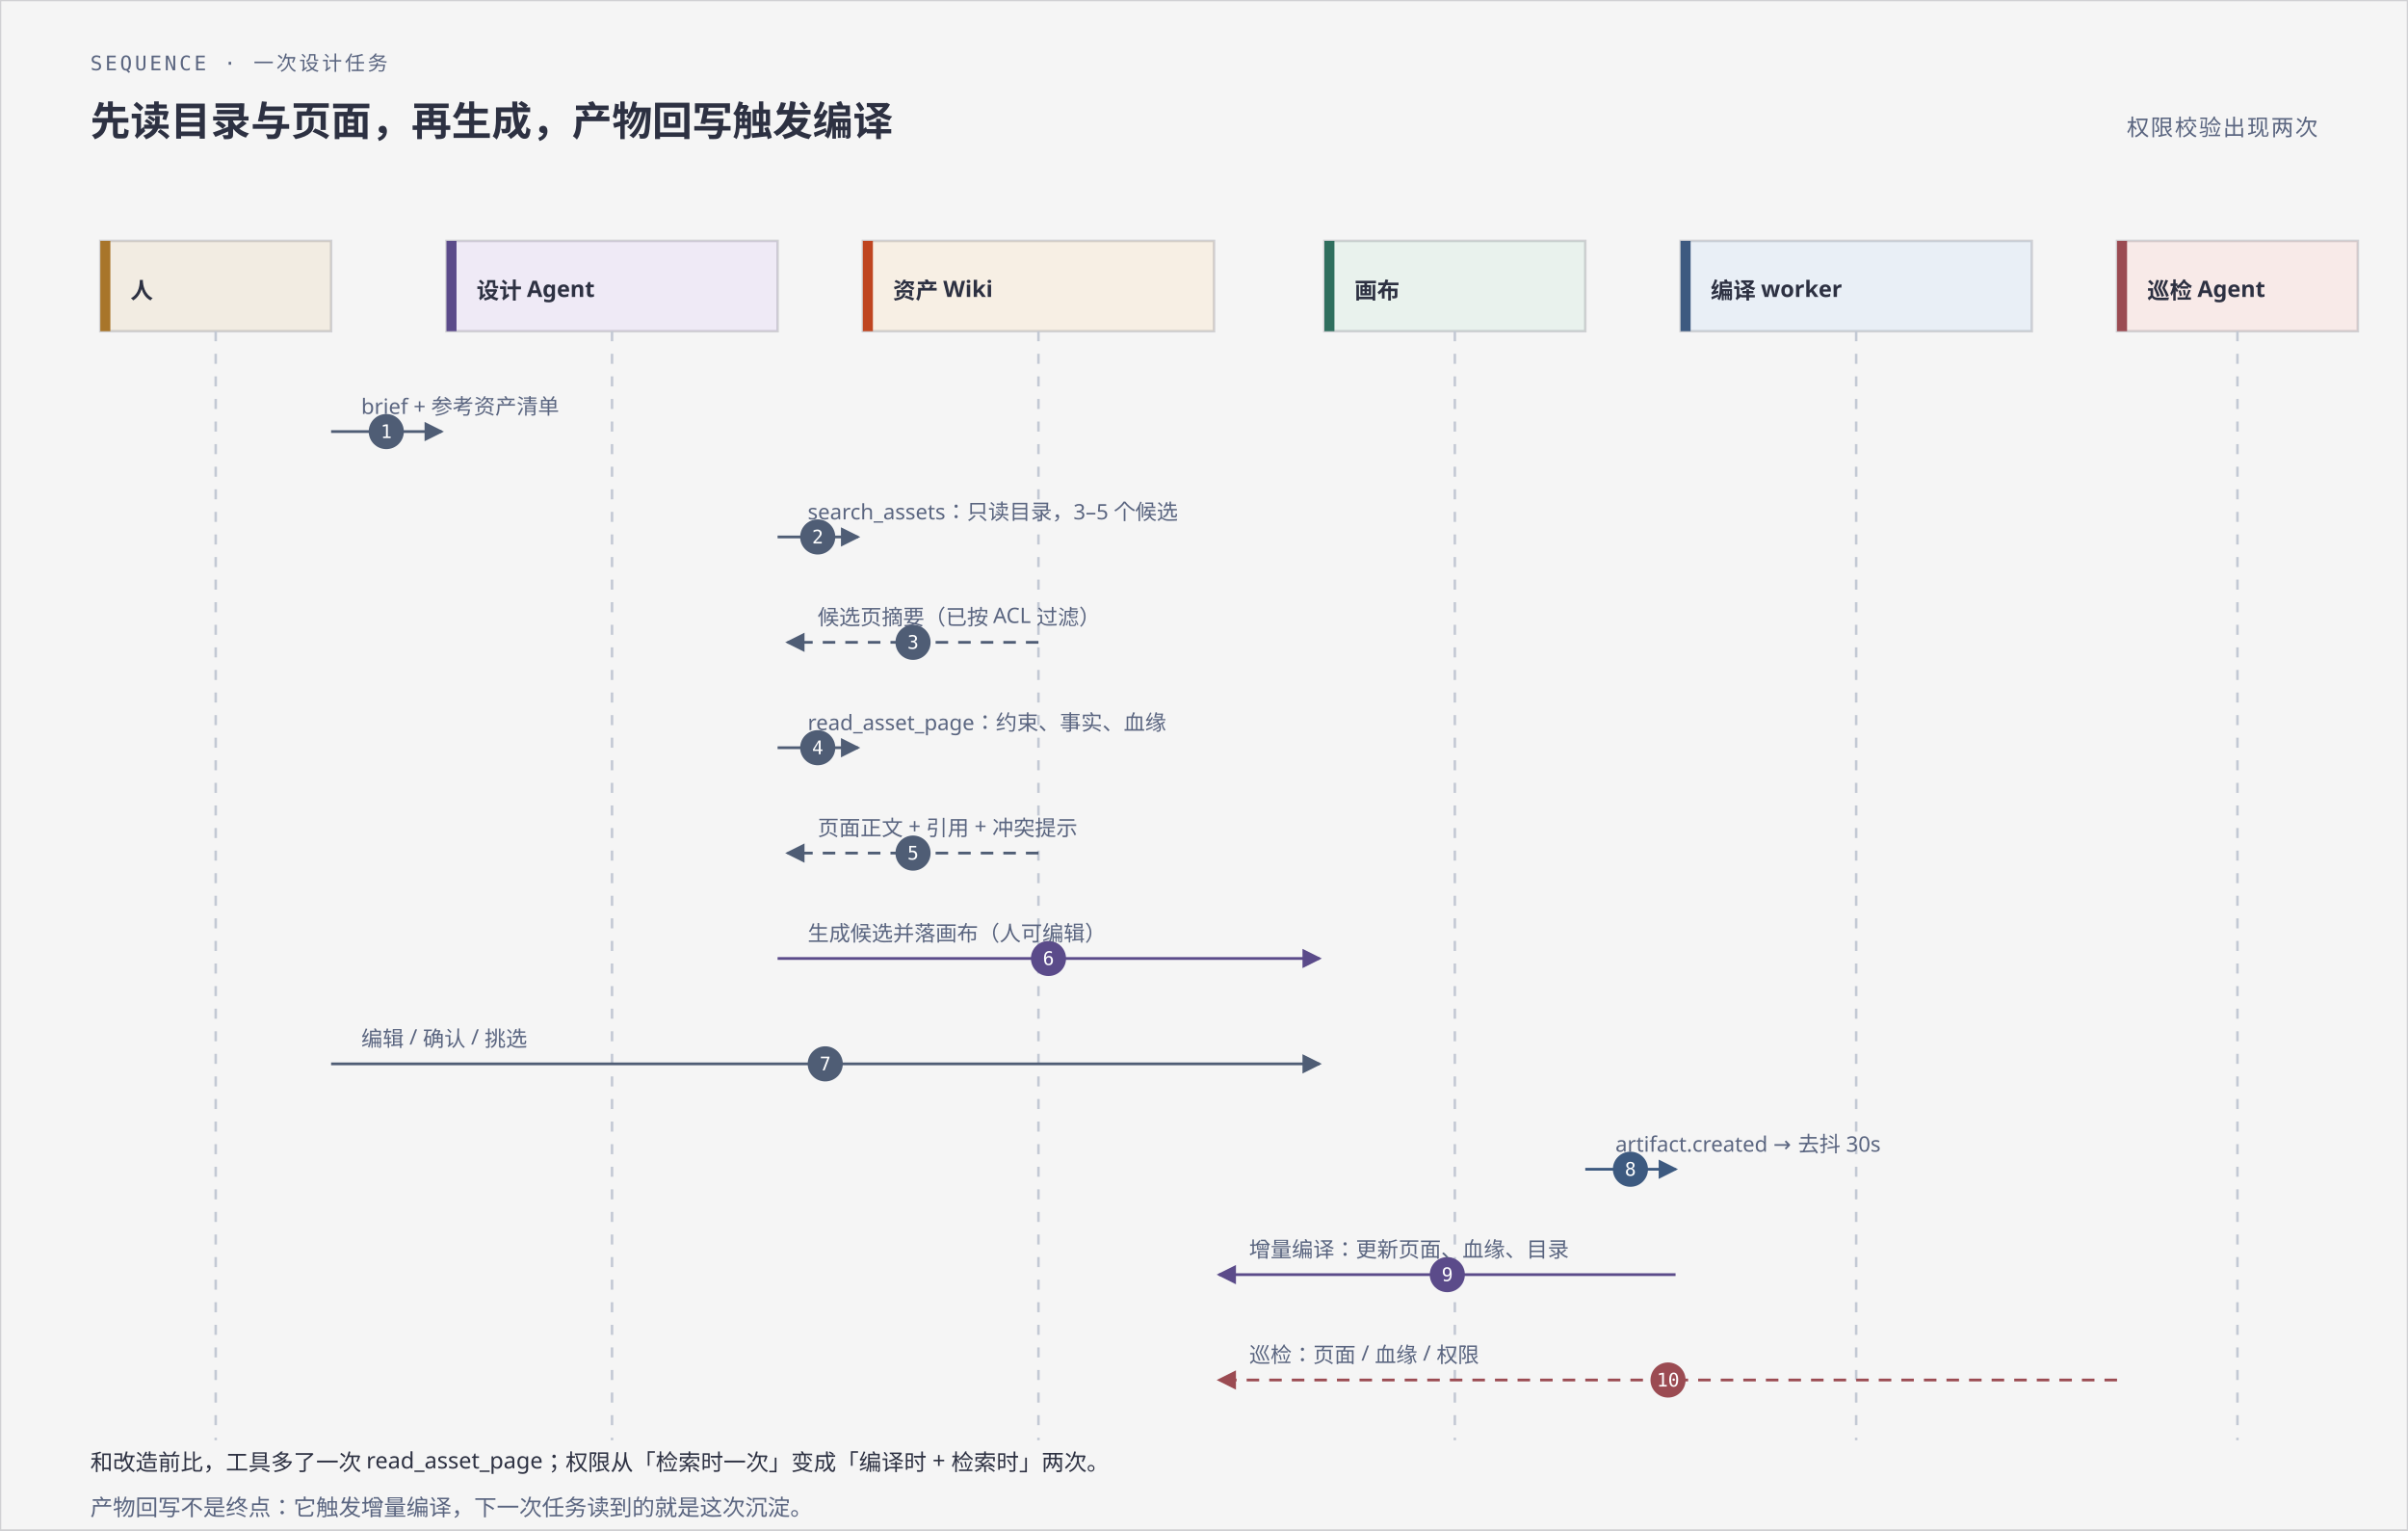
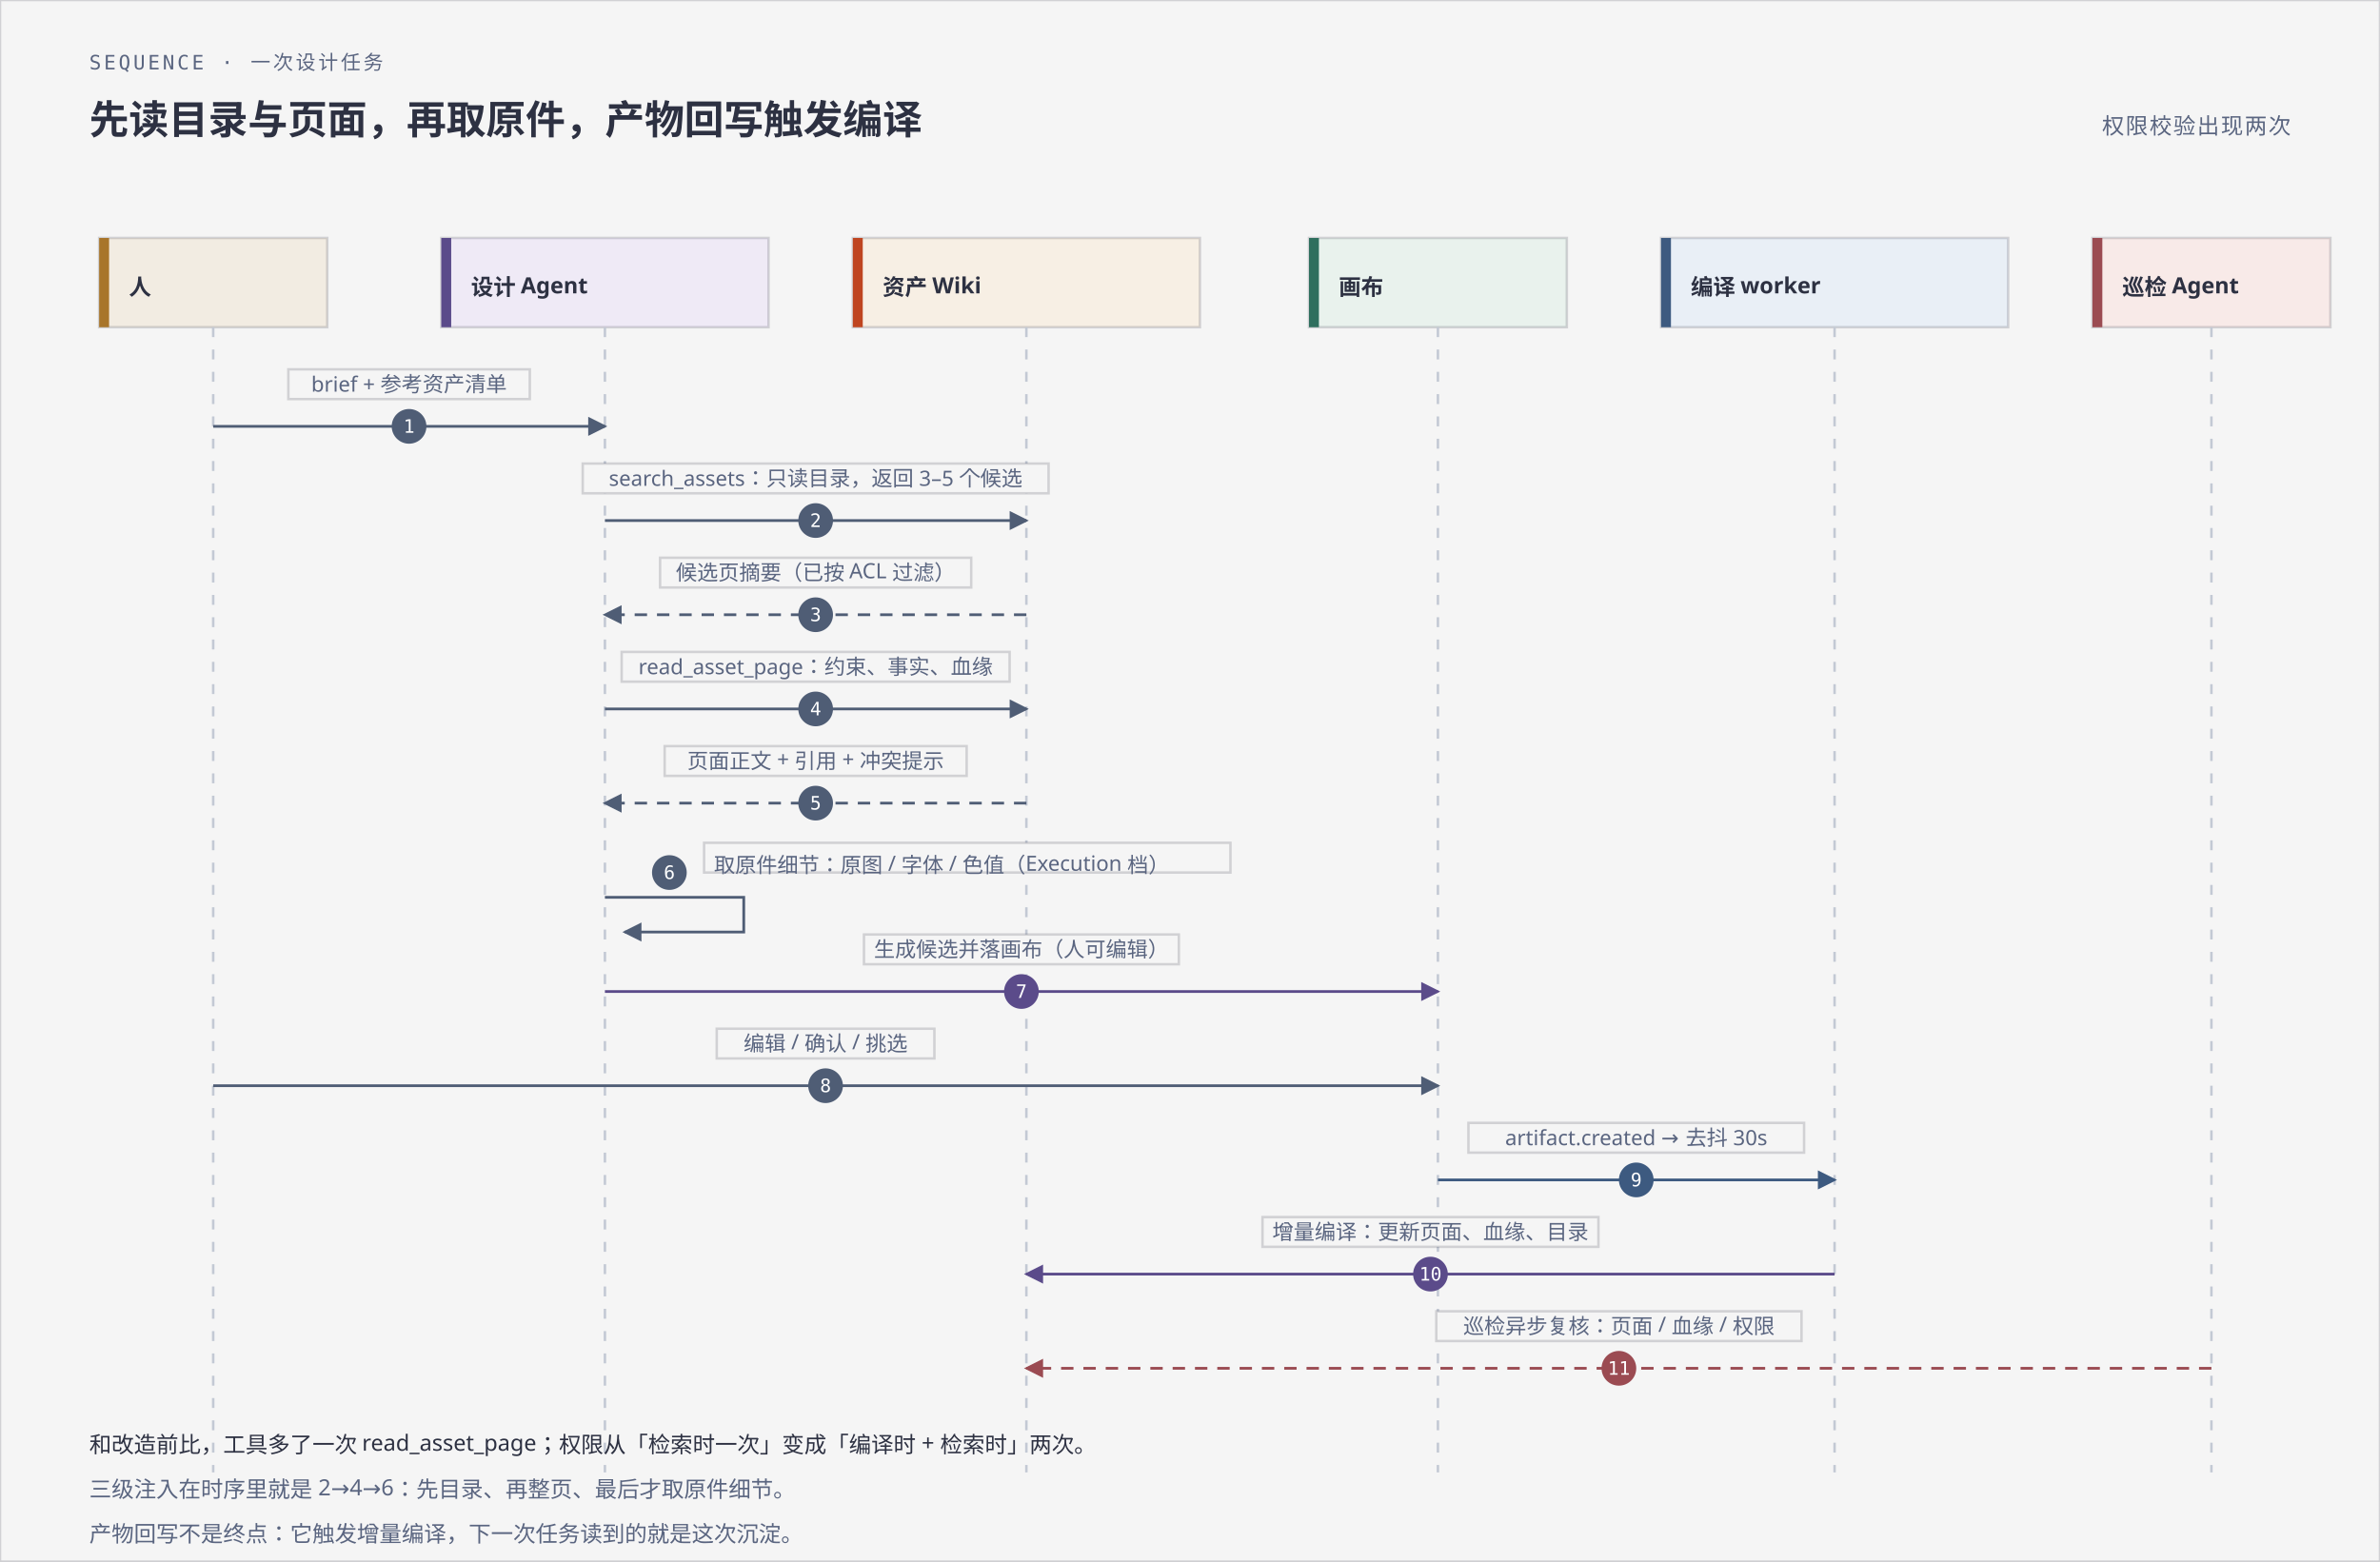
- <svg xmlns="http://www.w3.org/2000/svg" viewBox="0 0 960 610" role="img" aria-labelledby="ct cd">
-   <rect x="0" y="0" width="960" height="610" fill="#f5f5f5" stroke="rgba(45,49,66,0.18)" stroke-width="1" />
+ <svg xmlns="http://www.w3.org/2000/svg" viewBox="0 0 960 630" role="img" aria-labelledby="ct cd">
+   <rect x="0" y="0" width="960" height="630" fill="#f5f5f5" stroke="rgba(45,49,66,0.18)" stroke-width="1" />
  <text x="36" y="28" font-family="'Geist Mono','SF Mono',ui-monospace,monospace" font-size="8" fill="#5a6580" letter-spacing="1.1">SEQUENCE · 一次设计任务</text>
-   <text x="36" y="54" font-family="'Geist','PingFang SC','Noto Sans SC',system-ui,sans-serif" font-size="16" fill="#2d3142" font-weight="600">先读目录与页面，再生成，产物回写触发编译</text>
+   <text x="36" y="54" font-family="'Geist','PingFang SC','Noto Sans SC',system-ui,sans-serif" font-size="16" fill="#2d3142" font-weight="600">先读目录与页面，再取原件，产物回写触发编译</text>
  <text x="924" y="54" font-family="'Geist Mono','SF Mono',ui-monospace,monospace" font-size="9" fill="#5a6580" text-anchor="end" letter-spacing="0.6">权限校验出现两次</text>
  <rect x="40.0" y="96" width="92" height="36" fill="#f2ece2" stroke="rgba(45,49,66,0.18)" stroke-width="1" />
  <rect x="40.0" y="96" width="4" height="36" fill="#a8752a" />
  <text x="52.0" y="119" font-family="'Geist','PingFang SC','Noto Sans SC',system-ui,sans-serif" font-size="9" fill="#2d3142" font-weight="600">人</text>
-   <line x1="86" y1="132" x2="86" y2="574" stroke="#c3c9d4" stroke-dasharray="4 5" />
+   <line x1="86" y1="132" x2="86" y2="594" stroke="#c3c9d4" stroke-dasharray="4 5" />
  <rect x="178.0" y="96" width="132" height="36" fill="#efeaf6" stroke="rgba(45,49,66,0.18)" stroke-width="1" />
  <rect x="178.0" y="96" width="4" height="36" fill="#5b4b8a" />
  <text x="190.0" y="119" font-family="'Geist','PingFang SC','Noto Sans SC',system-ui,sans-serif" font-size="9" fill="#2d3142" font-weight="600">设计 Agent</text>
-   <line x1="244" y1="132" x2="244" y2="574" stroke="#c3c9d4" stroke-dasharray="4 5" />
+   <line x1="244" y1="132" x2="244" y2="594" stroke="#c3c9d4" stroke-dasharray="4 5" />
  <rect x="344.0" y="96" width="140" height="36" fill="#f7efe4" stroke="rgba(45,49,66,0.18)" stroke-width="1" />
  <rect x="344.0" y="96" width="4" height="36" fill="#bf4520" />
  <text x="356.0" y="119" font-family="'Geist','PingFang SC','Noto Sans SC',system-ui,sans-serif" font-size="9" fill="#2d3142" font-weight="600">资产 Wiki</text>
-   <line x1="414" y1="132" x2="414" y2="574" stroke="#c3c9d4" stroke-dasharray="4 5" />
+   <line x1="414" y1="132" x2="414" y2="594" stroke="#c3c9d4" stroke-dasharray="4 5" />
  <rect x="528.0" y="96" width="104" height="36" fill="#e9f2ed" stroke="rgba(45,49,66,0.18)" stroke-width="1" />
  <rect x="528.0" y="96" width="4" height="36" fill="#2f6f5e" />
  <text x="540.0" y="119" font-family="'Geist','PingFang SC','Noto Sans SC',system-ui,sans-serif" font-size="9" fill="#2d3142" font-weight="600">画布</text>
-   <line x1="580" y1="132" x2="580" y2="574" stroke="#c3c9d4" stroke-dasharray="4 5" />
+   <line x1="580" y1="132" x2="580" y2="594" stroke="#c3c9d4" stroke-dasharray="4 5" />
  <rect x="670.0" y="96" width="140" height="36" fill="#e9eff6" stroke="rgba(45,49,66,0.18)" stroke-width="1" />
  <rect x="670.0" y="96" width="4" height="36" fill="#3d5a80" />
  <text x="682.0" y="119" font-family="'Geist','PingFang SC','Noto Sans SC',system-ui,sans-serif" font-size="9" fill="#2d3142" font-weight="600">编译 worker</text>
-   <line x1="740" y1="132" x2="740" y2="574" stroke="#c3c9d4" stroke-dasharray="4 5" />
+   <line x1="740" y1="132" x2="740" y2="594" stroke="#c3c9d4" stroke-dasharray="4 5" />
  <rect x="844.0" y="96" width="96" height="36" fill="#f8eae8" stroke="rgba(45,49,66,0.18)" stroke-width="1" />
  <rect x="844.0" y="96" width="4" height="36" fill="#9b4b52" />
  <text x="856.0" y="119" font-family="'Geist','PingFang SC','Noto Sans SC',system-ui,sans-serif" font-size="9" fill="#2d3142" font-weight="600">巡检 Agent</text>
-   <line x1="892" y1="132" x2="892" y2="574" stroke="#c3c9d4" stroke-dasharray="4 5" />
-   <line x1="132" y1="172" x2="176" y2="172" stroke="#4f5d75" stroke-width="1.1" marker-end="url(#ar)" />
-   <circle cx="154.0" cy="172" r="7" fill="#4f5d75" />
-   <text x="154.0" y="174.6" font-family="'Geist Mono','SF Mono',ui-monospace,monospace" font-size="7.5" fill="#ffffff" text-anchor="middle">1</text>
-   <text x="144" y="165" font-family="'Geist','PingFang SC','Noto Sans SC',system-ui,sans-serif" font-size="8.5" fill="#5a6580">brief + 参考资产清单</text>
-   <line x1="310" y1="214" x2="342" y2="214" stroke="#4f5d75" stroke-width="1.1" marker-end="url(#ar)" />
-   <circle cx="326.0" cy="214" r="7" fill="#4f5d75" />
-   <text x="326.0" y="216.6" font-family="'Geist Mono','SF Mono',ui-monospace,monospace" font-size="7.5" fill="#ffffff" text-anchor="middle">2</text>
-   <text x="322" y="207" font-family="'Geist','PingFang SC','Noto Sans SC',system-ui,sans-serif" font-size="8.5" fill="#5a6580">search_assets：只读目录，3–5 个候选</text>
-   <line x1="414" y1="256" x2="314" y2="256" stroke="#4f5d75" stroke-width="1.1" stroke-dasharray="5 4" marker-end="url(#ar)" />
-   <circle cx="364.0" cy="256" r="7" fill="#4f5d75" />
-   <text x="364.0" y="258.6" font-family="'Geist Mono','SF Mono',ui-monospace,monospace" font-size="7.5" fill="#ffffff" text-anchor="middle">3</text>
-   <text x="326" y="249" font-family="'Geist','PingFang SC','Noto Sans SC',system-ui,sans-serif" font-size="8.5" fill="#5a6580">候选页摘要（已按 ACL 过滤）</text>
-   <line x1="310" y1="298" x2="342" y2="298" stroke="#4f5d75" stroke-width="1.1" marker-end="url(#ar)" />
-   <circle cx="326.0" cy="298" r="7" fill="#4f5d75" />
-   <text x="326.0" y="300.6" font-family="'Geist Mono','SF Mono',ui-monospace,monospace" font-size="7.5" fill="#ffffff" text-anchor="middle">4</text>
-   <text x="322" y="291" font-family="'Geist','PingFang SC','Noto Sans SC',system-ui,sans-serif" font-size="8.5" fill="#5a6580">read_asset_page：约束、事实、血缘</text>
-   <line x1="414" y1="340" x2="314" y2="340" stroke="#4f5d75" stroke-width="1.1" stroke-dasharray="5 4" marker-end="url(#ar)" />
-   <circle cx="364.0" cy="340" r="7" fill="#4f5d75" />
-   <text x="364.0" y="342.6" font-family="'Geist Mono','SF Mono',ui-monospace,monospace" font-size="7.5" fill="#ffffff" text-anchor="middle">5</text>
-   <text x="326" y="333" font-family="'Geist','PingFang SC','Noto Sans SC',system-ui,sans-serif" font-size="8.5" fill="#5a6580">页面正文 + 引用 + 冲突提示</text>
-   <line x1="310" y1="382" x2="526" y2="382" stroke="#5b4b8a" stroke-width="1.1" marker-end="url(#apu)" />
-   <circle cx="418.0" cy="382" r="7" fill="#5b4b8a" />
-   <text x="418.0" y="384.6" font-family="'Geist Mono','SF Mono',ui-monospace,monospace" font-size="7.5" fill="#ffffff" text-anchor="middle">6</text>
-   <text x="322" y="375" font-family="'Geist','PingFang SC','Noto Sans SC',system-ui,sans-serif" font-size="8.5" fill="#5a6580">生成候选并落画布（人可编辑）</text>
-   <line x1="132" y1="424" x2="526" y2="424" stroke="#4f5d75" stroke-width="1.1" marker-end="url(#ar)" />
-   <circle cx="329.0" cy="424" r="7" fill="#4f5d75" />
-   <text x="329.0" y="426.6" font-family="'Geist Mono','SF Mono',ui-monospace,monospace" font-size="7.5" fill="#ffffff" text-anchor="middle">7</text>
-   <text x="144" y="417" font-family="'Geist','PingFang SC','Noto Sans SC',system-ui,sans-serif" font-size="8.5" fill="#5a6580">编辑 / 确认 / 挑选</text>
-   <line x1="632" y1="466" x2="668" y2="466" stroke="#3d5a80" stroke-width="1.1" marker-end="url(#abl)" />
-   <circle cx="650.0" cy="466" r="7" fill="#3d5a80" />
-   <text x="650.0" y="468.6" font-family="'Geist Mono','SF Mono',ui-monospace,monospace" font-size="7.5" fill="#ffffff" text-anchor="middle">8</text>
-   <text x="644" y="459" font-family="'Geist','PingFang SC','Noto Sans SC',system-ui,sans-serif" font-size="8.5" fill="#5a6580">artifact.created → 去抖 30s</text>
-   <line x1="668" y1="508" x2="486" y2="508" stroke="#5b4b8a" stroke-width="1.1" marker-end="url(#apu)" />
-   <circle cx="577.0" cy="508" r="7" fill="#5b4b8a" />
-   <text x="577.0" y="510.6" font-family="'Geist Mono','SF Mono',ui-monospace,monospace" font-size="7.5" fill="#ffffff" text-anchor="middle">9</text>
-   <text x="498" y="501" font-family="'Geist','PingFang SC','Noto Sans SC',system-ui,sans-serif" font-size="8.5" fill="#5a6580">增量编译：更新页面、血缘、目录</text>
-   <line x1="844" y1="550" x2="486" y2="550" stroke="#9b4b52" stroke-width="1.1" stroke-dasharray="5 4" marker-end="url(#apl)" />
-   <circle cx="665.0" cy="550" r="7" fill="#9b4b52" />
-   <text x="665.0" y="552.6" font-family="'Geist Mono','SF Mono',ui-monospace,monospace" font-size="7.5" fill="#ffffff" text-anchor="middle">10</text>
-   <text x="498" y="543" font-family="'Geist','PingFang SC','Noto Sans SC',system-ui,sans-serif" font-size="8.5" fill="#5a6580">巡检：页面 / 血缘 / 权限</text>
+   <line x1="892" y1="132" x2="892" y2="594" stroke="#c3c9d4" stroke-dasharray="4 5" />
+   <rect x="116.3" y="149" width="97.4" height="12" fill="#f5f5f5" stroke="rgba(45,49,66,0.18)" stroke-width="1" />
+   <line x1="86" y1="172" x2="244" y2="172" stroke="#4f5d75" stroke-width="1.1" marker-end="url(#ar)" />
+   <circle cx="165.0" cy="172" r="7" fill="#4f5d75" />
+   <text x="165.0" y="174.6" font-family="'Geist Mono','SF Mono',ui-monospace,monospace" font-size="7.5" fill="#ffffff" text-anchor="middle">1</text>
+   <text x="165.0" y="158" font-family="'Geist','PingFang SC','Noto Sans SC',system-ui,sans-serif" font-size="8.5" fill="#5a6580" text-anchor="middle">brief + 参考资产清单</text>
+   <rect x="235.05" y="187" width="187.9" height="12" fill="#f5f5f5" stroke="rgba(45,49,66,0.18)" stroke-width="1" />
+   <line x1="244" y1="210" x2="414" y2="210" stroke="#4f5d75" stroke-width="1.1" marker-end="url(#ar)" />
+   <circle cx="329.0" cy="210" r="7" fill="#4f5d75" />
+   <text x="329.0" y="212.6" font-family="'Geist Mono','SF Mono',ui-monospace,monospace" font-size="7.5" fill="#ffffff" text-anchor="middle">2</text>
+   <text x="329.0" y="196" font-family="'Geist','PingFang SC','Noto Sans SC',system-ui,sans-serif" font-size="8.5" fill="#5a6580" text-anchor="middle">search_assets：只读目录，返回 3–5 个候选</text>
+   <rect x="266.25" y="225" width="125.5" height="12" fill="#f5f5f5" stroke="rgba(45,49,66,0.18)" stroke-width="1" />
+   <line x1="414" y1="248" x2="244" y2="248" stroke="#4f5d75" stroke-width="1.1" stroke-dasharray="5 4" marker-end="url(#ar)" />
+   <circle cx="329.0" cy="248" r="7" fill="#4f5d75" />
+   <text x="329.0" y="250.6" font-family="'Geist Mono','SF Mono',ui-monospace,monospace" font-size="7.5" fill="#ffffff" text-anchor="middle">3</text>
+   <text x="329.0" y="234" font-family="'Geist','PingFang SC','Noto Sans SC',system-ui,sans-serif" font-size="8.5" fill="#5a6580" text-anchor="middle">候选页摘要（已按 ACL 过滤）</text>
+   <rect x="250.75" y="263" width="156.5" height="12" fill="#f5f5f5" stroke="rgba(45,49,66,0.18)" stroke-width="1" />
+   <line x1="244" y1="286" x2="414" y2="286" stroke="#4f5d75" stroke-width="1.1" marker-end="url(#ar)" />
+   <circle cx="329.0" cy="286" r="7" fill="#4f5d75" />
+   <text x="329.0" y="288.6" font-family="'Geist Mono','SF Mono',ui-monospace,monospace" font-size="7.5" fill="#ffffff" text-anchor="middle">4</text>
+   <text x="329.0" y="272" font-family="'Geist','PingFang SC','Noto Sans SC',system-ui,sans-serif" font-size="8.5" fill="#5a6580" text-anchor="middle">read_asset_page：约束、事实、血缘</text>
+   <rect x="268.1" y="301" width="121.8" height="12" fill="#f5f5f5" stroke="rgba(45,49,66,0.18)" stroke-width="1" />
+   <line x1="414" y1="324" x2="244" y2="324" stroke="#4f5d75" stroke-width="1.1" stroke-dasharray="5 4" marker-end="url(#ar)" />
+   <circle cx="329.0" cy="324" r="7" fill="#4f5d75" />
+   <text x="329.0" y="326.6" font-family="'Geist Mono','SF Mono',ui-monospace,monospace" font-size="7.5" fill="#ffffff" text-anchor="middle">5</text>
+   <text x="329.0" y="310" font-family="'Geist','PingFang SC','Noto Sans SC',system-ui,sans-serif" font-size="8.5" fill="#5a6580" text-anchor="middle">页面正文 + 引用 + 冲突提示</text>
+   <rect x="284" y="340" width="212.3" height="12" fill="#f5f5f5" stroke="rgba(45,49,66,0.18)" stroke-width="1" />
+   <path d="M244 362 H300 V376 H252" fill="none" stroke="#4f5d75" stroke-width="1.1" marker-end="url(#ar)" />
+   <circle cx="270" cy="352" r="7" fill="#4f5d75" />
+   <text x="270" y="354.6" font-family="'Geist Mono','SF Mono',ui-monospace,monospace" font-size="7.5" fill="#ffffff" text-anchor="middle">6</text>
+   <text x="288" y="352" font-family="'Geist','PingFang SC','Noto Sans SC',system-ui,sans-serif" font-size="8.5" fill="#5a6580">取原件细节：原图 / 字体 / 色值（Execution 档）</text>
+   <rect x="348.5" y="377" width="127.0" height="12" fill="#f5f5f5" stroke="rgba(45,49,66,0.18)" stroke-width="1" />
+   <line x1="244" y1="400" x2="580" y2="400" stroke="#5b4b8a" stroke-width="1.1" marker-end="url(#apu)" />
+   <circle cx="412.0" cy="400" r="7" fill="#5b4b8a" />
+   <text x="412.0" y="402.6" font-family="'Geist Mono','SF Mono',ui-monospace,monospace" font-size="7.5" fill="#ffffff" text-anchor="middle">7</text>
+   <text x="412.0" y="386" font-family="'Geist','PingFang SC','Noto Sans SC',system-ui,sans-serif" font-size="8.5" fill="#5a6580" text-anchor="middle">生成候选并落画布（人可编辑）</text>
+   <rect x="289.1" y="415" width="87.8" height="12" fill="#f5f5f5" stroke="rgba(45,49,66,0.18)" stroke-width="1" />
+   <line x1="86" y1="438" x2="580" y2="438" stroke="#4f5d75" stroke-width="1.1" marker-end="url(#ar)" />
+   <circle cx="333.0" cy="438" r="7" fill="#4f5d75" />
+   <text x="333.0" y="440.6" font-family="'Geist Mono','SF Mono',ui-monospace,monospace" font-size="7.5" fill="#ffffff" text-anchor="middle">8</text>
+   <text x="333.0" y="424" font-family="'Geist','PingFang SC','Noto Sans SC',system-ui,sans-serif" font-size="8.5" fill="#5a6580" text-anchor="middle">编辑 / 确认 / 挑选</text>
+   <rect x="592.3" y="453" width="135.4" height="12" fill="#f5f5f5" stroke="rgba(45,49,66,0.18)" stroke-width="1" />
+   <line x1="580" y1="476" x2="740" y2="476" stroke="#3d5a80" stroke-width="1.1" marker-end="url(#abl)" />
+   <circle cx="660.0" cy="476" r="7" fill="#3d5a80" />
+   <text x="660.0" y="478.6" font-family="'Geist Mono','SF Mono',ui-monospace,monospace" font-size="7.5" fill="#ffffff" text-anchor="middle">9</text>
+   <text x="660.0" y="462" font-family="'Geist','PingFang SC','Noto Sans SC',system-ui,sans-serif" font-size="8.5" fill="#5a6580" text-anchor="middle">artifact.created → 去抖 30s</text>
+   <rect x="509.25" y="491" width="135.5" height="12" fill="#f5f5f5" stroke="rgba(45,49,66,0.18)" stroke-width="1" />
+   <line x1="740" y1="514" x2="414" y2="514" stroke="#5b4b8a" stroke-width="1.1" marker-end="url(#apu)" />
+   <circle cx="577.0" cy="514" r="7" fill="#5b4b8a" />
+   <text x="577.0" y="516.6" font-family="'Geist Mono','SF Mono',ui-monospace,monospace" font-size="7.5" fill="#ffffff" text-anchor="middle">10</text>
+   <text x="577.0" y="500" font-family="'Geist','PingFang SC','Noto Sans SC',system-ui,sans-serif" font-size="8.5" fill="#5a6580" text-anchor="middle">增量编译：更新页面、血缘、目录</text>
+   <rect x="579.35" y="529" width="147.3" height="12" fill="#f5f5f5" stroke="rgba(45,49,66,0.18)" stroke-width="1" />
+   <line x1="892" y1="552" x2="414" y2="552" stroke="#9b4b52" stroke-width="1.1" stroke-dasharray="5 4" marker-end="url(#apl)" />
+   <circle cx="653.0" cy="552" r="7" fill="#9b4b52" />
+   <text x="653.0" y="554.6" font-family="'Geist Mono','SF Mono',ui-monospace,monospace" font-size="7.5" fill="#ffffff" text-anchor="middle">11</text>
+   <text x="653.0" y="538" font-family="'Geist','PingFang SC','Noto Sans SC',system-ui,sans-serif" font-size="8.5" fill="#5a6580" text-anchor="middle">巡检异步复核：页面 / 血缘 / 权限</text>
  <text x="36" y="586" font-family="'Geist','PingFang SC','Noto Sans SC',system-ui,sans-serif" font-size="9" fill="#2d3142">和改造前比，工具多了一次 read_asset_page；权限从「检索时一次」变成「编译时 + 检索时」两次。</text>
-   <text x="36" y="604" font-family="'Geist','PingFang SC','Noto Sans SC',system-ui,sans-serif" font-size="9" fill="#5a6580">产物回写不是终点：它触发增量编译，下一次任务读到的就是这次沉淀。</text>
+   <text x="36" y="604" font-family="'Geist','PingFang SC','Noto Sans SC',system-ui,sans-serif" font-size="9" fill="#5a6580">三级注入在时序里就是 2→4→6：先目录、再整页、最后才取原件细节。</text>
+   <text x="36" y="622" font-family="'Geist','PingFang SC','Noto Sans SC',system-ui,sans-serif" font-size="9" fill="#5a6580">产物回写不是终点：它触发增量编译，下一次任务读到的就是这次沉淀。</text>
  <defs>
    <marker id="ar" viewBox="0 0 8 8" refX="7" refY="4" markerWidth="7" markerHeight="7" orient="auto">
      <path d="M0 0 L8 4 L0 8 z" fill="#4f5d75" />
    </marker>
    <marker id="apu" viewBox="0 0 8 8" refX="7" refY="4" markerWidth="7" markerHeight="7" orient="auto">
      <path d="M0 0 L8 4 L0 8 z" fill="#5b4b8a" />
    </marker>
    <marker id="abl" viewBox="0 0 8 8" refX="7" refY="4" markerWidth="7" markerHeight="7" orient="auto">
      <path d="M0 0 L8 4 L0 8 z" fill="#3d5a80" />
    </marker>
    <marker id="apl" viewBox="0 0 8 8" refX="7" refY="4" markerWidth="7" markerHeight="7" orient="auto">
      <path d="M0 0 L8 4 L0 8 z" fill="#9b4b52" />
    </marker>
  </defs>
</svg>
